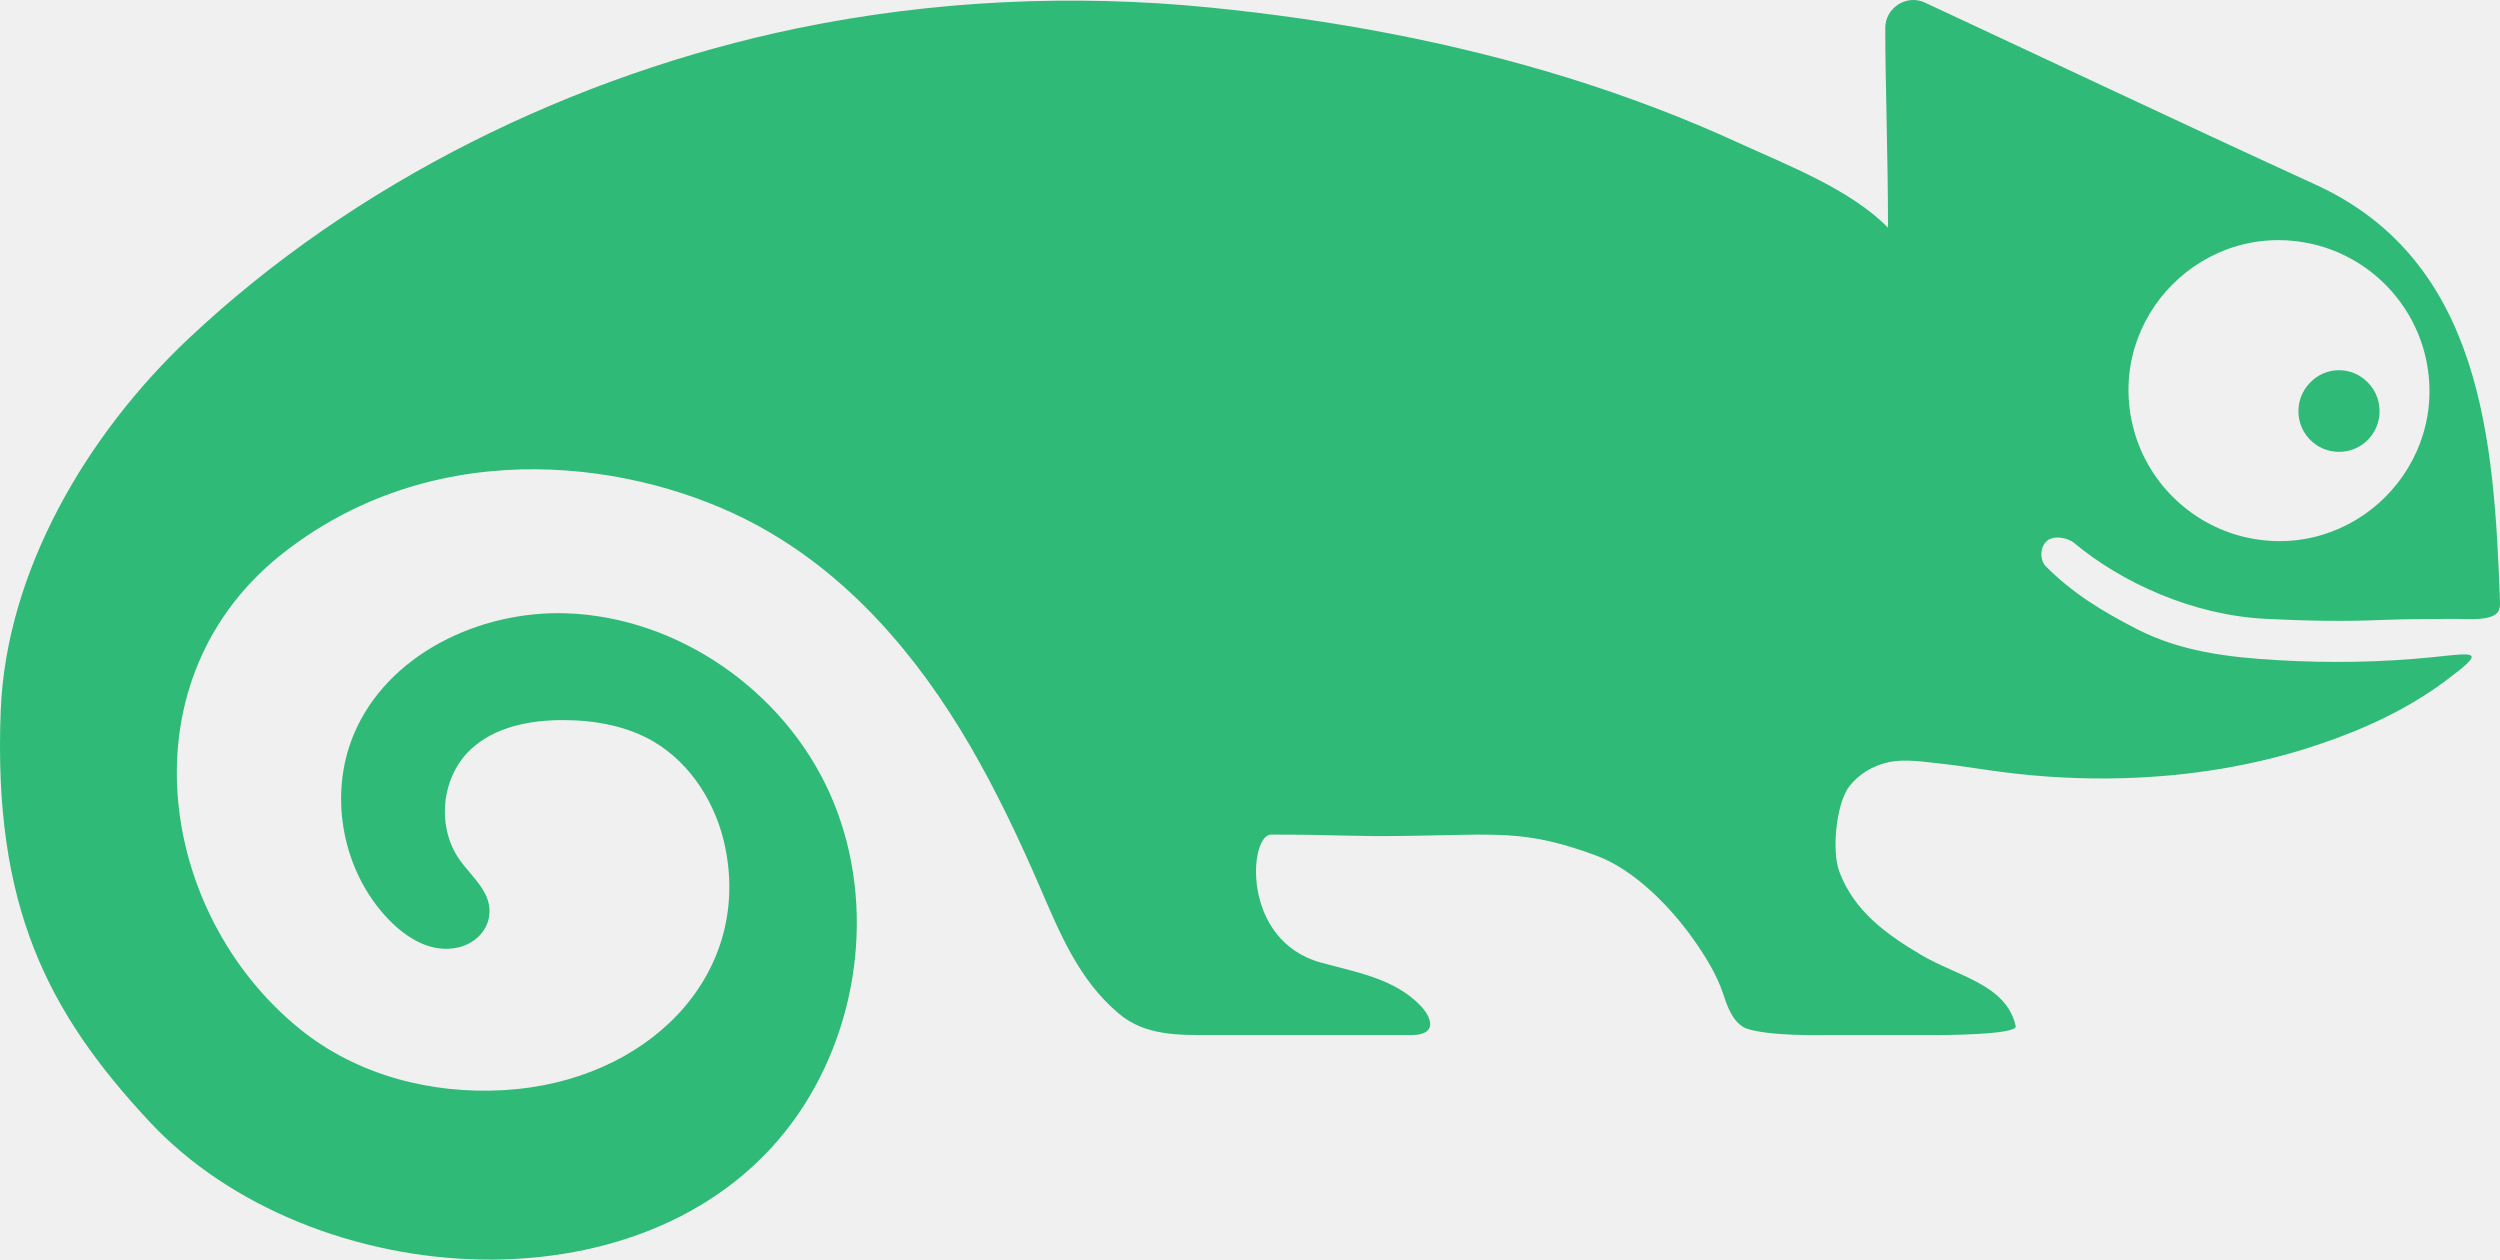
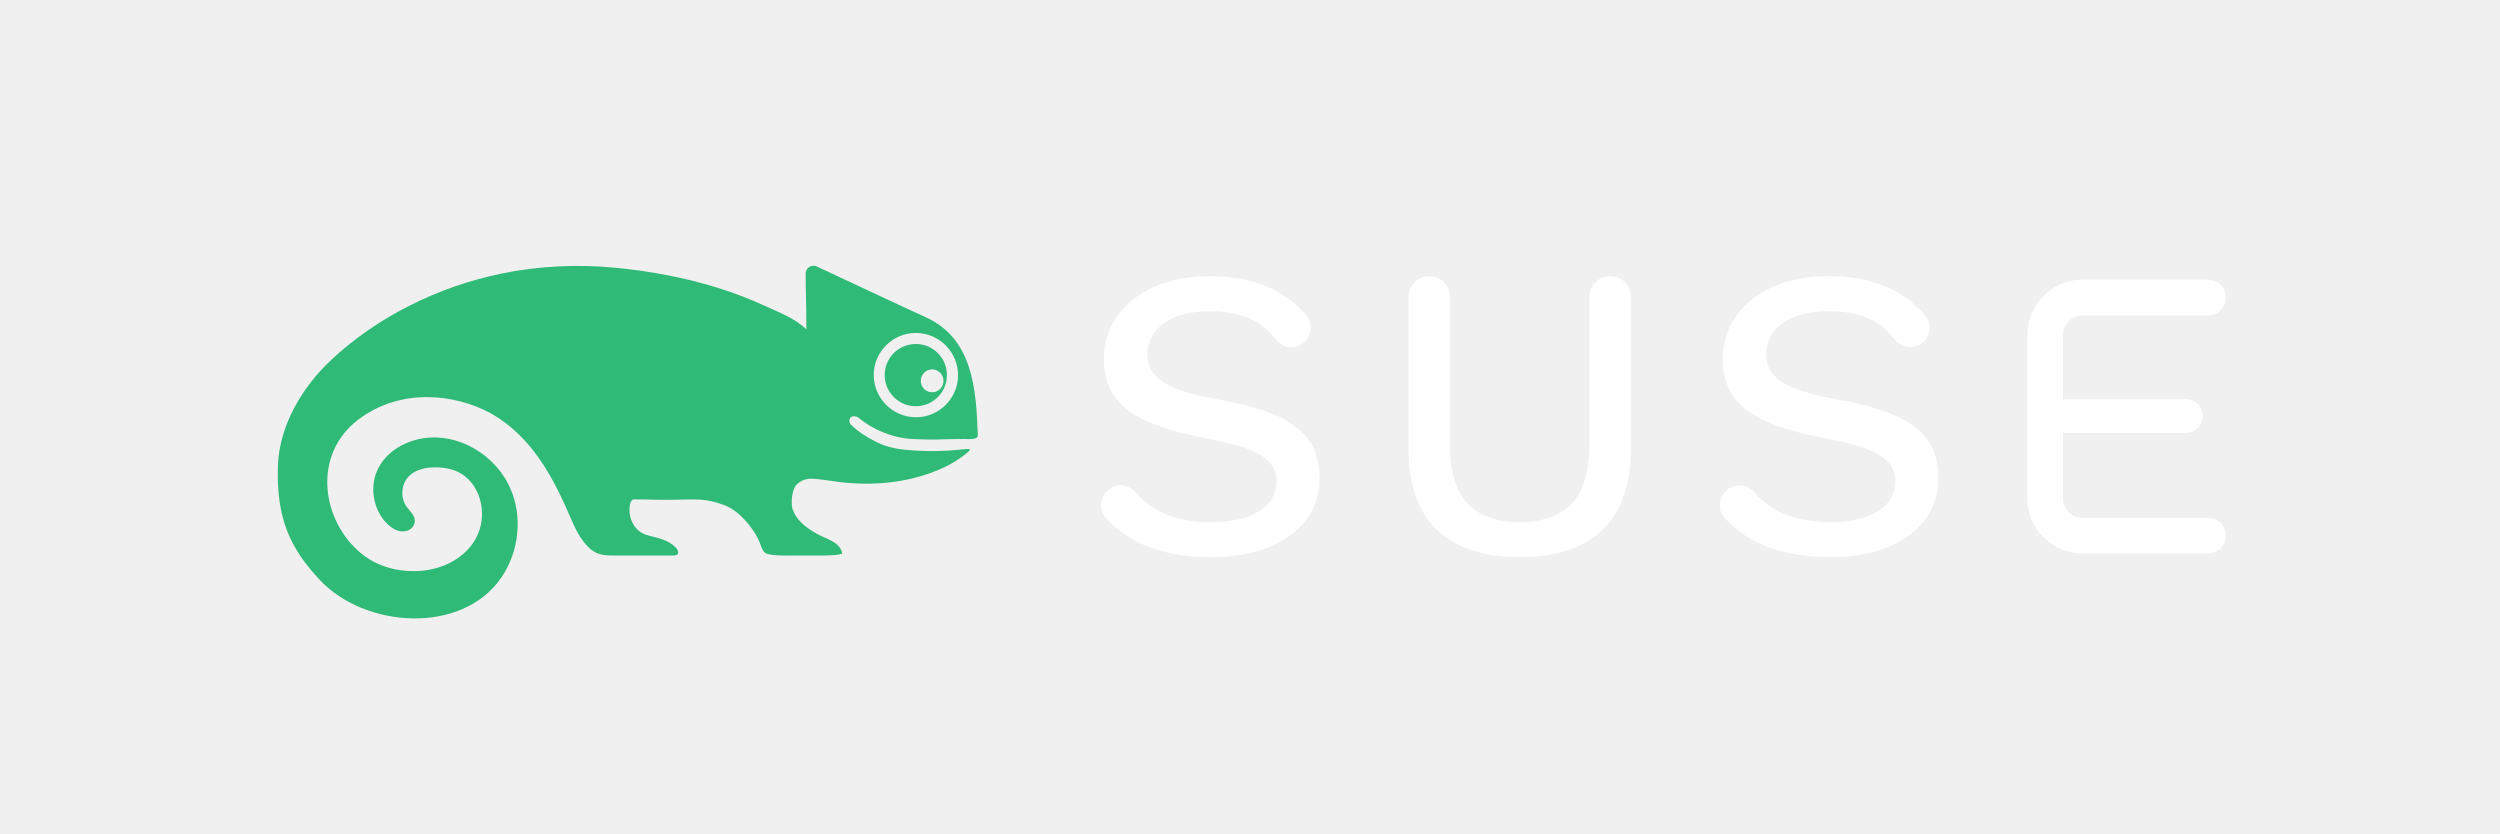
- <svg xmlns="http://www.w3.org/2000/svg" version="1.1" x="0" y="0" width="122.677" height="61.81" viewBox="0 0 122.677 61.81" id="svg9">
-   <defs id="defs13" />
-   <g id="g6" transform="translate(-28.73383,-28.72448)">
-     <path d="m 144.609,50.569 c -0.657,0.436 -1.538,0.437 -2.195,0 -1.079,-0.716 -1.182,-2.211 -0.312,-3.079 0.772,-0.8 2.046,-0.8 2.819,-0.001 0.868,0.868 0.763,2.364 -0.312,3.08 m 3.14,-4.361 c 1.252,5.329 -3.537,10.121 -8.866,8.869 -2.712,-0.637 -4.868,-2.79 -5.502,-5.503 -1.251,-5.326 3.536,-10.114 8.864,-8.865 2.711,0.633 4.865,2.786 5.504,5.499 m -35.882,28.659 c 0.612,0.876 1.116,1.721 1.402,2.566 0.2,0.602 0.456,1.393 1.05,1.711 0.034,0.018 0.062,0.033 0.097,0.044 1.087,0.396 3.884,0.329 3.884,0.329 h 5.142 c 0.439,0.007 4.301,-0.004 4.205,-0.437 -0.463,-2.066 -2.855,-2.434 -4.671,-3.515 -1.679,-1 -3.266,-2.133 -3.99,-4.082 -0.374,-1.006 -0.152,-3.327 0.496,-4.173 0.473,-0.61 1.165,-1.016 1.916,-1.18 0.827,-0.177 1.687,-0.024 2.518,0.06 1.021,0.104 2.032,0.289 3.049,0.416 1.969,0.256 3.953,0.359 5.936,0.305 3.274,-0.091 6.555,-0.613 9.658,-1.67 2.165,-0.728 4.299,-1.711 6.141,-3.078 2.094,-1.557 1.546,-1.41 -0.577,-1.193 -2.542,0.261 -5.108,0.297 -7.656,0.147 -2.379,-0.138 -4.724,-0.418 -6.877,-1.524 -1.696,-0.874 -3.151,-1.75 -4.492,-3.105 -0.201,-0.204 -0.327,-0.802 0.041,-1.183 0.356,-0.371 1.113,-0.155 1.346,0.041 2.344,1.96 5.837,3.572 9.457,3.748 1.955,0.097 3.861,0.135 5.819,0.047 0.977,-0.044 2.457,-0.037 3.435,-0.047 0.508,-0.006 1.889,0.139 2.147,-0.397 0.077,-0.157 0.071,-0.338 0.065,-0.513 -0.288,-7.829 -0.867,-16.663 -9.061,-20.406 -6.114,-2.796 -15.281,-7.127 -19.152,-8.924 -0.9,-0.425 -1.95,0.249 -1.95,1.248 0,2.616 0.135,6.374 0.135,9.794 -1.854,-1.89 -4.978,-3.081 -7.359,-4.174 -2.702,-1.241 -5.495,-2.29 -8.332,-3.175 -5.72,-1.771 -11.636,-2.861 -17.586,-3.454 -6.746,-0.672 -13.608,-0.35 -20.257,1.022 -10.942,2.27 -21.698,7.534 -29.864,15.229 -5.013,4.724 -8.946,11.436 -9.213,18.25 -0.379,9.643 2.322,14.823 7.289,20.16 7.919,8.506 24.962,9.696 31.864,-0.39 3.103,-4.542 3.78,-10.701 1.525,-15.718 -2.252,-5.017 -7.433,-8.643 -12.927,-8.827 -4.264,-0.14 -8.805,2.027 -10.438,5.969 -1.247,3.009 -0.537,6.728 1.732,9.066 0.884,0.913 2.081,1.657 3.391,1.365 0.769,-0.17 1.414,-0.75 1.531,-1.532 0.172,-1.154 -0.839,-1.902 -1.459,-2.788 -1.121,-1.599 -0.894,-3.997 0.51,-5.356 1.184,-1.147 2.938,-1.486 4.587,-1.483 1.534,0.003 3.104,0.279 4.429,1.053 1.861,1.094 3.099,3.099 3.524,5.22 1.279,6.333 -3.869,11.479 -10.851,11.884 -3.571,0.212 -7.207,-0.728 -9.995,-2.972 -7.06,-5.679 -8.79,-17.288 -0.718,-23.486 7.659,-5.882 17.331,-4.366 23.03,-1.309 4.565,2.445 7.966,6.447 10.543,10.871 1.292,2.224 2.394,4.548 3.417,6.911 0.984,2.27 1.902,4.558 3.871,6.222 1.304,1.103 2.911,1.063 4.619,1.063 h 9.746 c 1.322,0 1.002,-0.882 0.428,-1.467 -1.292,-1.32 -3.148,-1.619 -4.868,-2.092 -3.926,-1.08 -3.526,-6.279 -2.44,-6.279 3.513,0 3.624,0.104 6.7,0.063 4.442,-0.06 5.783,-0.318 9.254,0.967 1.858,0.687 3.642,2.502 4.804,4.158" fill="#30ba78" id="path4" />
-   </g>
+ <svg xmlns="http://www.w3.org/2000/svg" version="1.1" x="0" y="0" width="270" height="90" viewBox="0 0 270 90">
+   <path d="M224.908,59.781 C221.623,59.781 218.95,57.109 218.95,53.824 L218.95,36.165 C218.95,32.88 221.623,30.206 224.908,30.206 L238.463,30.206 C239.525,30.206 240.389,31.07 240.389,32.131 C240.389,33.192 239.525,34.055 238.463,34.055 L224.908,34.055 C223.746,34.055 222.801,35.002 222.801,36.165 L222.801,43.115 L236.095,43.115 C237.101,43.115 237.919,43.934 237.919,44.94 C237.919,45.946 237.101,46.764 236.095,46.764 L222.801,46.764 L222.801,53.824 C222.801,54.987 223.746,55.931 224.908,55.931 L238.463,55.931 C239.525,55.931 240.389,56.796 240.389,57.857 C240.389,58.919 239.525,59.781 238.463,59.781 z M164.126,60.17 C160.217,60.17 157.206,59.178 155.176,57.22 C153.148,55.266 152.12,52.326 152.12,48.481 L152.12,32.053 C152.12,30.822 153.12,29.821 154.35,29.821 C155.581,29.821 156.582,30.822 156.582,32.053 L156.582,47.892 C156.582,50.769 157.202,52.926 158.425,54.3 C159.654,55.684 161.571,56.385 164.126,56.385 C166.679,56.385 168.598,55.684 169.827,54.3 C171.049,52.925 171.668,50.769 171.668,47.892 L171.668,32.053 C171.668,30.822 172.67,29.821 173.901,29.821 C175.132,29.821 176.133,30.822 176.133,32.053 L176.133,48.481 C176.133,52.324 175.103,55.264 173.074,57.22 C171.044,59.178 168.035,60.17 164.126,60.17 M197.652,60.17 C192.619,60.17 188.784,58.74 186.258,55.92 C185.527,55.104 185.573,53.845 186.364,53.055 L186.372,53.046 L186.38,53.038 C186.781,52.64 187.313,52.422 187.879,52.422 C188.478,52.422 189.042,52.677 189.429,53.125 C190.133,53.938 190.938,54.6 191.825,55.091 C193.372,55.95 195.318,56.385 197.608,56.385 C199.781,56.385 201.515,56.002 202.762,55.245 C204.046,54.469 204.698,53.35 204.698,51.918 C204.698,50.76 204.108,49.815 202.944,49.113 C201.812,48.432 199.902,47.847 197.104,47.322 C194.386,46.815 192.195,46.181 190.591,45.437 C189.005,44.703 187.84,43.786 187.127,42.706 C186.414,41.634 186.053,40.303 186.053,38.75 C186.053,37.111 186.513,35.597 187.42,34.252 C188.329,32.904 189.662,31.817 191.383,31.023 C193.113,30.225 195.161,29.821 197.471,29.821 C200.171,29.821 202.506,30.315 204.412,31.291 C205.692,31.945 206.851,32.847 207.86,33.971 C208.63,34.832 208.558,36.165 207.697,36.942 C207.309,37.291 206.808,37.483 206.288,37.483 C205.629,37.483 205.019,37.183 204.617,36.662 C204.045,35.918 203.401,35.312 202.7,34.862 C201.404,34.029 199.661,33.607 197.517,33.607 C195.401,33.607 193.73,34.039 192.551,34.891 C191.352,35.758 190.743,36.89 190.743,38.253 C190.743,39.532 191.339,40.559 192.516,41.305 C193.659,42.032 195.638,42.642 198.565,43.168 C201.221,43.645 203.357,44.257 204.915,44.984 C206.455,45.701 207.592,46.605 208.292,47.67 C208.989,48.731 209.342,50.069 209.342,51.647 C209.342,53.343 208.854,54.854 207.892,56.138 C206.922,57.429 205.544,58.433 203.799,59.122 C202.037,59.817 199.97,60.17 197.652,60.17 M130.822,60.178 C125.787,60.178 121.954,58.747 119.427,55.927 C118.696,55.112 118.743,53.853 119.533,53.062 L119.545,53.05 C119.947,52.65 120.481,52.43 121.049,52.43 C121.649,52.43 122.214,52.686 122.598,53.133 C123.3,53.945 124.105,54.607 124.993,55.099 C126.541,55.959 128.487,56.394 130.777,56.394 C132.949,56.394 134.683,56.011 135.932,55.254 C137.216,54.478 137.867,53.359 137.867,51.928 C137.867,50.768 137.276,49.825 136.113,49.123 C134.98,48.44 133.069,47.854 130.272,47.329 C127.555,46.823 125.364,46.188 123.759,45.446 C122.174,44.711 121.007,43.792 120.295,42.715 C119.583,41.642 119.222,40.311 119.222,38.759 C119.222,37.119 119.682,35.607 120.588,34.262 C121.497,32.912 122.831,31.826 124.552,31.032 C126.28,30.235 128.328,29.83 130.64,29.83 C133.34,29.83 135.676,30.325 137.58,31.3 C138.862,31.955 140.021,32.857 141.027,33.98 C141.799,34.841 141.725,36.172 140.866,36.95 C140.478,37.299 139.977,37.491 139.456,37.491 C138.797,37.491 138.188,37.192 137.786,36.671 C137.217,35.928 136.57,35.321 135.869,34.87 C134.572,34.036 132.829,33.614 130.686,33.614 C128.569,33.614 126.899,34.047 125.718,34.899 C124.52,35.769 123.912,36.9 123.912,38.261 C123.912,39.54 124.508,40.567 125.684,41.314 C126.828,42.041 128.806,42.65 131.735,43.177 C134.388,43.652 136.525,44.263 138.086,44.992 C139.626,45.712 140.76,46.616 141.46,47.677 C142.158,48.737 142.512,50.075 142.512,51.656 C142.512,53.353 142.024,54.863 141.06,56.145 C140.09,57.437 138.713,58.442 136.966,59.131 C135.205,59.826 133.138,60.178 130.822,60.178" fill="#FFFFFF" />
+   <path d="M101.541,40.263 C101.064,39.771 100.279,39.771 99.803,40.263 C99.267,40.797 99.331,41.719 99.995,42.16 C100.401,42.429 100.943,42.429 101.348,42.16 C102.01,41.719 102.075,40.797 101.541,40.263 M99.952,36.084 C96.668,35.315 93.718,38.266 94.489,41.548 C94.88,43.219 96.208,44.546 97.881,44.938 C101.165,45.71 104.117,42.757 103.344,39.473 C102.95,37.801 101.623,36.475 99.952,36.084 M78.271,54.571 C76.131,53.78 75.304,53.939 72.568,53.977 C70.672,54.001 70.603,53.936 68.439,53.936 C67.77,53.936 67.524,57.141 69.943,57.807 C71.002,58.098 72.146,58.282 72.943,59.096 C73.296,59.456 73.494,60 72.679,60 L66.673,60 C65.622,60 64.63,60.024 63.827,59.344 C62.614,58.319 62.048,56.909 61.441,55.51 C60.811,54.055 60.132,52.622 59.334,51.251 C57.748,48.525 55.651,46.059 52.838,44.552 C49.326,42.668 43.365,41.734 38.645,45.359 C33.671,49.178 34.736,56.332 39.087,59.832 C40.805,61.215 43.045,61.793 45.247,61.663 C49.55,61.414 52.723,58.243 51.935,54.34 C51.672,53.034 50.91,51.797 49.762,51.123 C48.946,50.646 47.978,50.477 47.033,50.475 C46.017,50.472 44.936,50.681 44.205,51.388 C43.341,52.225 43.201,53.704 43.892,54.689 C44.274,55.235 44.896,55.696 44.791,56.407 C44.719,56.888 44.322,57.246 43.848,57.352 C43.041,57.532 42.302,57.072 41.757,56.51 C40.359,55.07 39.921,52.778 40.691,50.923 C41.697,48.494 44.495,47.158 47.122,47.245 C50.509,47.359 53.702,49.593 55.09,52.684 C56.479,55.777 56.063,59.572 54.149,62.37 C49.896,68.586 39.393,67.852 34.513,62.61 C31.452,59.321 29.789,56.13 30.022,50.187 C30.186,45.988 32.609,41.851 35.698,38.941 C40.731,34.198 47.359,30.955 54.104,29.557 C58.2,28.71 62.429,28.512 66.587,28.927 C70.254,29.291 73.899,29.963 77.423,31.054 C79.173,31.599 80.894,32.247 82.558,33.011 C84.026,33.685 85.95,34.42 87.093,35.584 C87.093,33.476 87.011,31.16 87.011,29.547 C87.011,28.932 87.658,28.516 88.212,28.779 C90.597,29.886 96.247,32.555 100.014,34.278 C105.064,36.585 105.421,42.028 105.597,46.854 C105.601,46.962 105.606,47.073 105.558,47.169 C105.399,47.5 104.548,47.41 104.236,47.414 C103.632,47.42 102.721,47.416 102.117,47.444 C100.912,47.496 99.738,47.474 98.532,47.414 C96.303,47.306 94.148,46.312 92.705,45.105 C92.561,44.983 92.095,44.851 91.876,45.079 C91.648,45.314 91.726,45.682 91.849,45.808 C92.677,46.643 93.574,47.183 94.618,47.722 C95.944,48.403 97.39,48.576 98.856,48.661 C100.426,48.754 102.007,48.73 103.574,48.57 C104.882,48.436 105.22,48.346 103.929,49.305 C102.795,50.148 101.48,50.754 100.146,51.202 C98.232,51.854 96.212,52.175 94.195,52.231 C92.972,52.264 91.749,52.201 90.536,52.043 C89.908,51.965 89.285,51.851 88.655,51.787 C88.144,51.735 87.614,51.64 87.105,51.75 C86.642,51.851 86.215,52.101 85.924,52.478 C85.525,52.999 85.387,54.429 85.618,55.049 C86.063,56.25 87.042,56.948 88.076,57.564 C89.196,58.23 90.669,58.458 90.956,59.731 C91.015,59.997 88.634,60.004 88.364,60 L85.195,60 C85.195,60 83.473,60.041 82.802,59.797 C82.781,59.791 82.763,59.781 82.741,59.77 C82.377,59.574 82.219,59.086 82.095,58.716 C81.918,58.195 81.608,57.674 81.231,57.135 C80.515,56.113 79.415,54.995 78.271,54.571 M102.268,40.509 C102.268,42.367 100.764,43.871 98.907,43.871 C97.051,43.871 95.547,42.367 95.547,40.509 C95.547,38.654 97.051,37.15 98.907,37.15 C100.764,37.15 102.268,38.654 102.268,40.509" fill="#30BA78" />
</svg>
